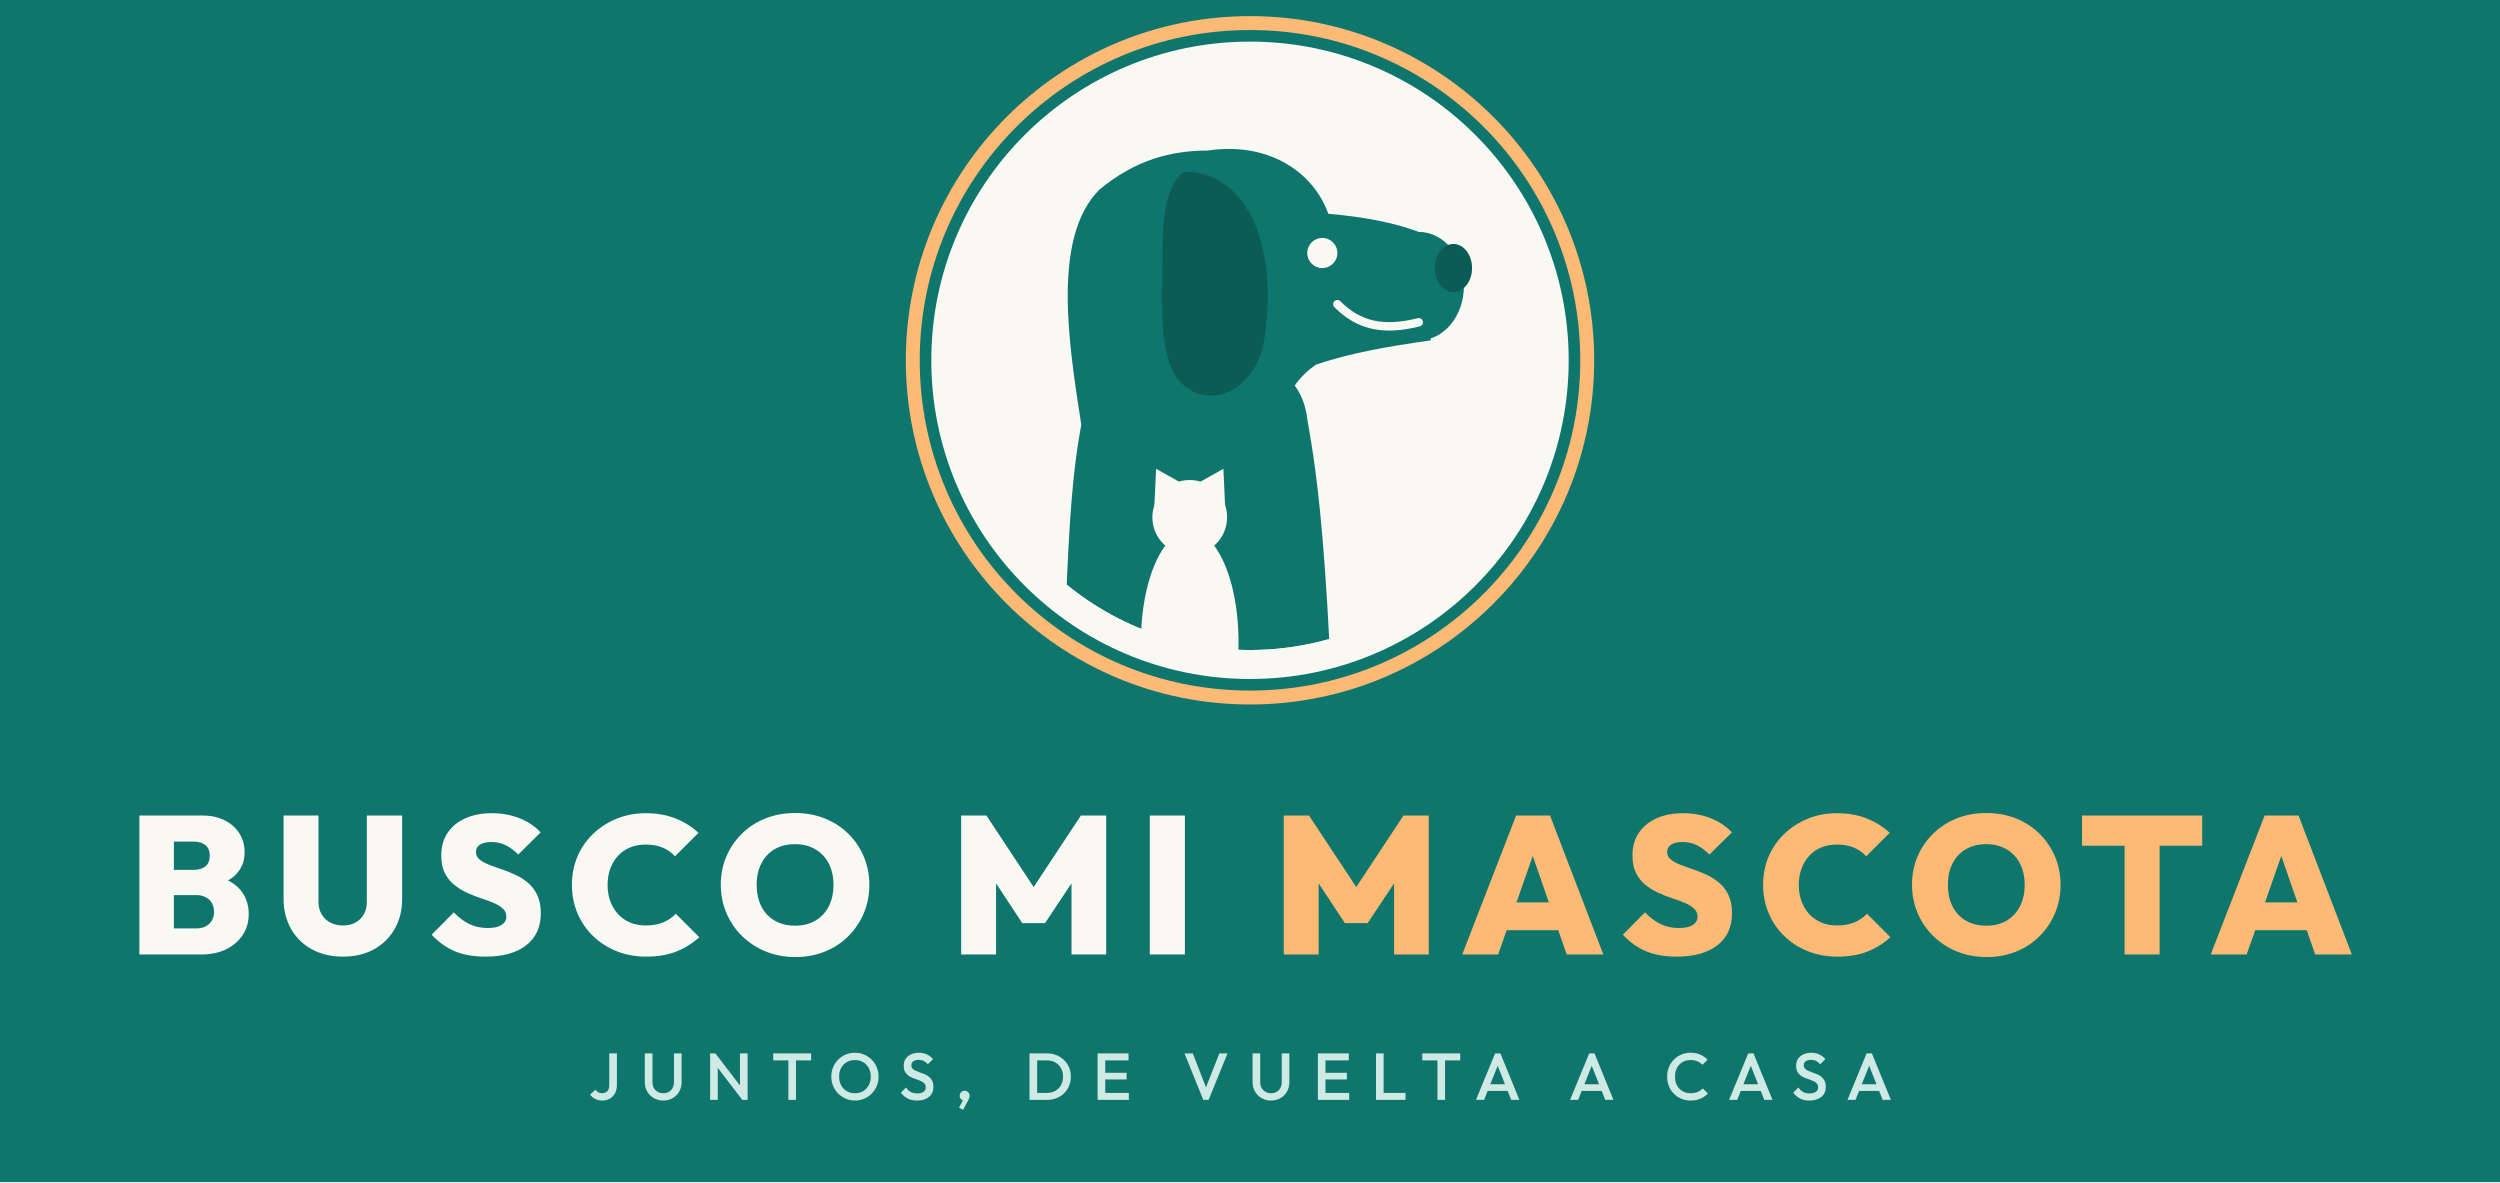
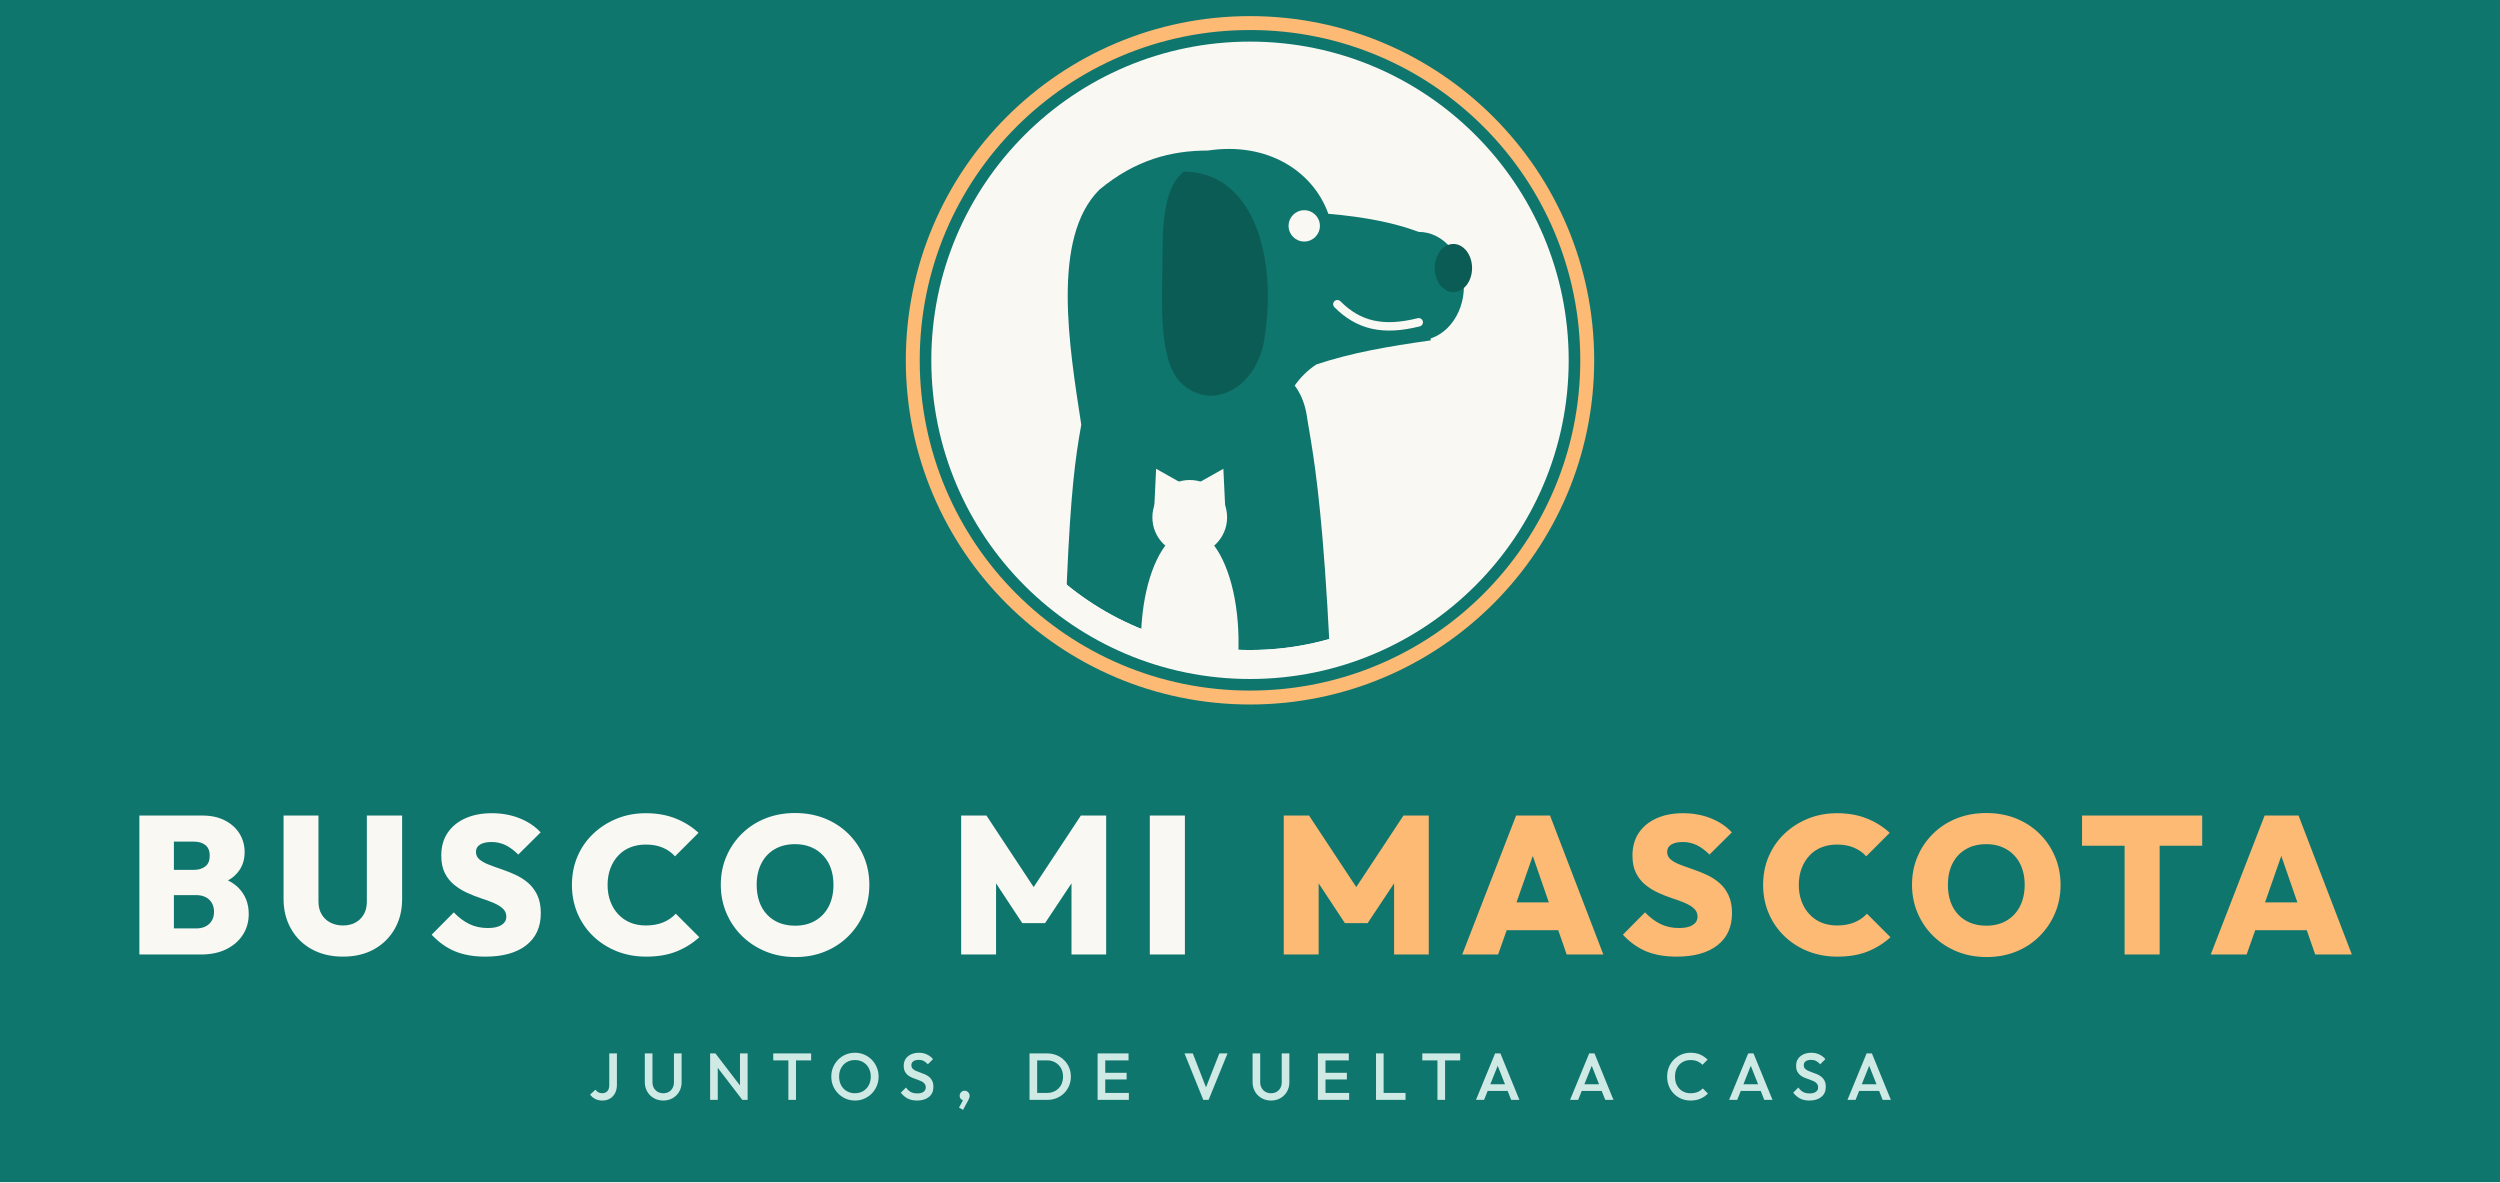
<svg xmlns="http://www.w3.org/2000/svg" viewBox="0 0 791 374" width="791" height="374" role="img" aria-label="Busco mi mascota. Juntos, de vuelta a casa">
  <rect width="791" height="374" fill="#0f766e" />
  <g transform="translate(285.5 4) scale(1.833333)">
    <defs>
      <mask id="k8" maskUnits="userSpaceOnUse" x="-20" y="-20" width="260" height="360">
        <rect x="-20" y="-20" width="260" height="360" fill="#fff" />
-         <circle cx="136" cy="67" r="5" fill="#000" />
+         <circle cx="130" cy="58" r="5.2" fill="#000" />
        <path d="M168 90 C156 93 148 91 141 84" fill="none" stroke="#000" stroke-width="2.8" stroke-linecap="round" />
        <g transform="translate(92 200) scale(.62) translate(-30 -100)">
          <g fill="#000">
            <circle cx="30" cy="27" r="20" />
            <path d="M11 22 L12 1 L28 10 Z" />
            <path d="M49 22 L48 1 L32 10 Z" />
            <path d="M17 42 C8 54 3 76 4 100 L56 100 C57 76 52 54 43 42 Z" />
          </g>
        </g>
      </mask>
      <clipPath id="k9">
        <circle cx="60" cy="60" r="50" />
      </clipPath>
    </defs>
    <circle cx="60" cy="60" r="55" fill="#faf8f3" />
    <circle cx="60" cy="60" r="58.2" fill="none" stroke="#fdba74" stroke-width="2.4" />
    <g clip-path="url(#k9)">
      <g transform="translate(60 68) scale(.52) translate(-112 -118)">
        <g mask="url(#k8)">
          <g fill="#0f766e">
            <path d="M56 124 C52 98 46 62 62 46 C74 36 86 33 98 33 C118 30 133 40 138 54 C150 55 160 57 168 60 L172 96 C158 98 146 100 134 104 C128 108 124 114 122 122 L100 134 Z" />
            <ellipse cx="168" cy="78" rx="15" ry="18" />
            <path d="M56 124 C52 146 50 170 48 330 L142 330 C140 168 134 140 131 122 C130 114 126 108 120 106 L100 96 Z" />
            <ellipse cx="179.5" cy="72" rx="6.2" ry="8" fill="#0c5c56" />
            <path fill="#0c5c56" d="M90 40 C112 40 121 66 117 94 C115 112 99 120 89 110 C81 102 83 80 83 66 C83 52 85 44 90 40 Z" />
          </g>
        </g>
      </g>
    </g>
  </g>
  <path fill="#faf8f3" d="M63.63 302L44.1 302L44.1 258.04L64.07 258.04Q68.16 258.04 71.17 259.59Q74.17 261.14 75.78 263.75Q77.4 266.35 77.4 269.64L77.4 269.64Q77.4 274.04 74.42 276.89L74.42 276.89Q73.43 277.88 72.13 278.56L72.13 278.56Q73.99 279.49 75.35 280.8L75.35 280.8Q78.7 284.14 78.7 289.17L78.7 289.17Q78.7 292.89 76.84 295.77Q74.98 298.65 71.6 300.33Q68.22 302 63.63 302L63.63 302M62.08 283.21L55.02 283.21L55.02 293.75L62.08 293.75Q64.69 293.75 66.21 292.3Q67.72 290.84 67.72 288.48L67.72 288.48Q67.72 286.93 67.04 285.73Q66.36 284.52 65.09 283.87Q63.82 283.21 62.08 283.21L62.08 283.21M61.4 266.29L55.02 266.29L55.02 275.22L61.4 275.22Q63.57 275.22 64.97 274.13Q66.36 273.05 66.36 270.75Q66.36 268.46 64.97 267.37Q63.57 266.29 61.4 266.29L61.4 266.29M108.51 302.68L108.51 302.68Q102.93 302.68 98.68 300.36Q94.43 298.03 92.08 293.88Q89.72 289.72 89.72 284.45L89.72 284.45L89.72 258.04L100.76 258.04L100.76 285.26Q100.76 287.62 101.78 289.32Q102.8 291.03 104.57 291.93Q106.34 292.82 108.51 292.82L108.51 292.82Q110.74 292.82 112.41 291.93Q114.09 291.03 115.08 289.35Q116.07 287.68 116.07 285.32L116.07 285.32L116.07 258.04L127.23 258.04L127.23 284.52Q127.23 289.79 124.88 293.91Q122.52 298.03 118.33 300.36Q114.15 302.68 108.51 302.68M153.57 302.68L153.57 302.68Q148.05 302.68 143.99 301.01Q139.93 299.33 136.58 295.74L136.58 295.74L143.58 288.67Q145.88 291.09 148.48 292.36Q151.09 293.63 154.37 293.63L154.37 293.63Q157.16 293.63 158.68 292.67Q160.2 291.71 160.2 290.03L160.2 290.03Q160.2 288.48 159.08 287.46Q157.97 286.44 156.14 285.66Q154.31 284.89 152.11 284.18Q149.91 283.46 147.71 282.44Q145.51 281.42 143.68 279.93Q141.85 278.44 140.73 276.21Q139.62 273.98 139.62 270.69L139.62 270.69Q139.62 266.47 141.63 263.5Q143.65 260.52 147.24 258.91Q150.84 257.3 155.61 257.3L155.61 257.3Q160.39 257.3 164.42 258.91Q168.45 260.52 171.05 263.37L171.05 263.37L163.98 270.38Q162 268.4 159.95 267.4Q157.91 266.41 155.49 266.41L155.49 266.41Q153.19 266.41 151.89 267.22Q150.59 268.02 150.59 269.51L150.59 269.51Q150.59 271 151.71 271.93Q152.82 272.86 154.65 273.57Q156.48 274.29 158.68 275.03Q160.88 275.77 163.05 276.77Q165.22 277.76 167.05 279.31Q168.88 280.86 170 283.21Q171.11 285.57 171.11 288.92L171.11 288.92Q171.11 295.49 166.49 299.09Q161.88 302.68 153.57 302.68M204.46 302.68L204.46 302.68Q199.43 302.68 195.16 300.98Q190.88 299.27 187.68 296.2Q184.49 293.13 182.72 288.98Q180.96 284.83 180.96 279.99L180.96 279.99Q180.96 275.09 182.72 270.97Q184.49 266.85 187.68 263.81Q190.88 260.77 195.12 259.03Q199.37 257.3 204.33 257.3L204.33 257.3Q209.54 257.3 213.69 258.94Q217.85 260.58 221.01 263.5L221.01 263.5L213.57 270.94Q212.02 269.2 209.72 268.21Q207.43 267.22 204.33 267.22L204.33 267.22Q201.66 267.22 199.46 268.09Q197.26 268.95 195.65 270.66Q194.04 272.36 193.14 274.72Q192.24 277.08 192.24 279.99L192.24 279.99Q192.24 282.9 193.14 285.26Q194.04 287.62 195.65 289.32Q197.26 291.03 199.46 291.93Q201.66 292.82 204.33 292.82L204.33 292.82Q207.43 292.82 209.79 291.86Q212.14 290.9 213.82 289.1L213.82 289.1L221.26 296.54Q218.03 299.46 213.97 301.07Q209.91 302.68 204.46 302.68M251.69 302.81L251.69 302.81Q246.6 302.81 242.32 301.07Q238.05 299.33 234.85 296.23Q231.66 293.13 229.86 288.95Q228.06 284.76 228.06 279.93L228.06 279.93Q228.06 275.09 229.83 270.97Q231.6 266.85 234.76 263.75Q237.92 260.65 242.2 258.94Q246.48 257.24 251.56 257.24L251.56 257.24Q256.64 257.24 260.92 258.94Q265.2 260.65 268.36 263.75Q271.53 266.85 273.29 271Q275.06 275.15 275.06 279.99L275.06 279.99Q275.06 284.83 273.29 288.98Q271.53 293.13 268.36 296.26Q265.2 299.4 260.95 301.1Q256.71 302.81 251.69 302.81M251.56 292.89L251.56 292.89Q255.28 292.89 258.01 291.27Q260.74 289.66 262.23 286.75Q263.71 283.83 263.71 279.93L263.71 279.93Q263.71 277.08 262.88 274.72Q262.04 272.36 260.43 270.66Q258.81 268.95 256.58 268.02Q254.35 267.09 251.56 267.09L251.56 267.09Q247.84 267.09 245.11 268.68Q242.39 270.26 240.9 273.17Q239.41 276.08 239.41 279.93L239.41 279.93Q239.41 282.9 240.25 285.29Q241.08 287.68 242.7 289.38Q244.31 291.09 246.54 291.99Q248.77 292.89 251.56 292.89M315.15 302L304.11 302L304.11 258.04L312.11 258.04L327.05 280.67L341.99 258.04L349.99 258.04L349.99 302L339.02 302L339.02 279.49L330.65 292.08L323.45 292.08L315.15 279.49L315.15 302M374.9 302L363.8 302L363.8 258.04L374.9 258.04L374.9 302" />
  <path fill="#fdba74" d="M417.22 302L406.18 302L406.18 258.04L414.18 258.04L429.12 280.67L444.06 258.04L452.06 258.04L452.06 302L441.09 302L441.09 279.49L432.72 292.08L425.53 292.08L417.22 279.49L417.22 302M474 302L462.65 302L479.7 258.04L490.43 258.04L507.29 302L495.7 302L493.03 294.31L476.72 294.31L474 302M479.82 285.51L490.05 285.51L484.97 270.81L479.82 285.51M530.46 302.68L530.46 302.68Q524.95 302.68 520.88 301.01Q516.82 299.33 513.48 295.74L513.48 295.74L520.48 288.67Q522.78 291.09 525.38 292.36Q527.98 293.63 531.27 293.63L531.27 293.63Q534.06 293.63 535.58 292.67Q537.1 291.71 537.1 290.03L537.1 290.03Q537.1 288.48 535.98 287.46Q534.87 286.44 533.04 285.66Q531.21 284.89 529.01 284.18Q526.81 283.46 524.6 282.44Q522.4 281.42 520.57 279.93Q518.75 278.44 517.63 276.21Q516.51 273.98 516.51 270.69L516.51 270.69Q516.51 266.47 518.53 263.5Q520.54 260.52 524.14 258.91Q527.74 257.3 532.51 257.3L532.51 257.3Q537.28 257.3 541.31 258.91Q545.34 260.52 547.95 263.37L547.95 263.37L540.88 270.38Q538.9 268.4 536.85 267.4Q534.8 266.41 532.39 266.41L532.39 266.41Q530.09 266.41 528.79 267.22Q527.49 268.02 527.49 269.51L527.49 269.51Q527.49 271 528.6 271.93Q529.72 272.86 531.55 273.57Q533.38 274.29 535.58 275.03Q537.78 275.77 539.95 276.77Q542.12 277.76 543.95 279.31Q545.78 280.86 546.89 283.21Q548.01 285.57 548.01 288.92L548.01 288.92Q548.01 295.49 543.39 299.09Q538.77 302.68 530.46 302.68M581.35 302.68L581.35 302.68Q576.33 302.68 572.05 300.98Q567.77 299.27 564.58 296.2Q561.39 293.13 559.62 288.98Q557.85 284.83 557.85 279.99L557.85 279.99Q557.85 275.09 559.62 270.97Q561.39 266.85 564.58 263.81Q567.77 260.77 572.02 259.03Q576.27 257.3 581.23 257.3L581.23 257.3Q586.44 257.3 590.59 258.94Q594.74 260.58 597.91 263.5L597.91 263.5L590.47 270.94Q588.92 269.2 586.62 268.21Q584.33 267.22 581.23 267.22L581.23 267.22Q578.56 267.22 576.36 268.09Q574.16 268.95 572.55 270.66Q570.94 272.36 570.04 274.72Q569.14 277.08 569.14 279.99L569.14 279.99Q569.14 282.9 570.04 285.26Q570.94 287.62 572.55 289.32Q574.16 291.03 576.36 291.93Q578.56 292.82 581.23 292.82L581.23 292.82Q584.33 292.82 586.68 291.86Q589.04 290.9 590.71 289.1L590.71 289.1L598.15 296.54Q594.93 299.46 590.87 301.07Q586.81 302.68 581.35 302.68M628.58 302.81L628.58 302.81Q623.5 302.81 619.22 301.07Q614.94 299.33 611.75 296.23Q608.56 293.13 606.76 288.95Q604.96 284.76 604.96 279.93L604.96 279.93Q604.96 275.09 606.73 270.97Q608.49 266.85 611.66 263.75Q614.82 260.65 619.1 258.94Q623.37 257.24 628.46 257.24L628.46 257.24Q633.54 257.24 637.82 258.94Q642.1 260.65 645.26 263.75Q648.42 266.85 650.19 271Q651.96 275.15 651.96 279.99L651.96 279.99Q651.96 284.83 650.19 288.98Q648.42 293.13 645.26 296.26Q642.1 299.4 637.85 301.1Q633.6 302.81 628.58 302.81M628.46 292.89L628.46 292.89Q632.18 292.89 634.91 291.27Q637.63 289.66 639.12 286.75Q640.61 283.83 640.61 279.93L640.61 279.93Q640.61 277.08 639.77 274.72Q638.94 272.36 637.32 270.66Q635.71 268.95 633.48 268.02Q631.25 267.09 628.46 267.09L628.46 267.09Q624.74 267.09 622.01 268.68Q619.28 270.26 617.79 273.17Q616.31 276.08 616.31 279.93L616.31 279.93Q616.31 282.9 617.14 285.29Q617.98 287.68 619.59 289.38Q621.2 291.09 623.44 291.99Q625.67 292.89 628.46 292.89M683.31 302L672.22 302L672.22 267.59L658.76 267.59L658.76 258.04L696.77 258.04L696.77 267.59L683.31 267.59L683.31 302M710.83 302L699.48 302L716.53 258.04L727.26 258.04L744.12 302L732.53 302L729.86 294.31L713.56 294.31L710.83 302M716.66 285.51L726.89 285.51L721.8 270.81L716.66 285.51" />
  <path fill="#cfe9e5" d="M190.59 348.21L190.59 348.21Q189.31 348.21 188.31 347.7Q187.31 347.18 186.71 346.32L186.71 346.32L188.41 344.77Q188.76 345.31 189.31 345.61Q189.86 345.9 190.51 345.9L190.51 345.9Q191.22 345.9 191.72 345.61Q192.23 345.31 192.5 344.77Q192.77 344.22 192.77 343.46L192.77 343.46L192.77 333.3L195.19 333.3L195.19 343.27Q195.19 344.75 194.61 345.86Q194.03 346.97 193.01 347.59Q191.98 348.21 190.59 348.21M209.86 348.21L209.86 348.21Q208.2 348.21 206.88 347.45Q205.56 346.7 204.79 345.39Q204.02 344.07 204.02 342.41L204.02 342.41L204.02 333.3L206.44 333.3L206.44 342.39Q206.44 343.46 206.89 344.25Q207.34 345.04 208.12 345.47Q208.9 345.9 209.86 345.9L209.86 345.9Q210.85 345.9 211.61 345.47Q212.36 345.04 212.8 344.25Q213.24 343.46 213.24 342.41L213.24 342.41L213.24 333.3L215.66 333.3L215.66 342.44Q215.66 344.09 214.9 345.4Q214.15 346.7 212.84 347.45Q211.54 348.21 209.86 348.21M227.1 348L224.68 348L224.68 333.3L226.36 333.3L234.13 343.44L234.13 333.3L236.55 333.3L236.55 348L234.87 348L227.1 337.86L227.1 348M251.85 348L249.44 348L249.44 335.5L244.65 335.5L244.65 333.3L256.64 333.3L256.64 335.5L251.85 335.5L251.85 348M270.53 348.21L270.53 348.21Q268.96 348.21 267.59 347.62Q266.23 347.03 265.2 345.99Q264.17 344.95 263.59 343.58Q263.02 342.2 263.02 340.63L263.02 340.63Q263.02 339.05 263.59 337.69Q264.17 336.32 265.19 335.28Q266.21 334.25 267.56 333.67Q268.92 333.09 270.49 333.09L270.49 333.09Q272.07 333.09 273.42 333.67Q274.78 334.25 275.81 335.28Q276.83 336.32 277.41 337.7Q277.99 339.07 277.99 340.65L277.99 340.65Q277.99 342.23 277.41 343.6Q276.83 344.98 275.82 346Q274.8 347.03 273.44 347.62Q272.09 348.21 270.53 348.21M270.49 345.9L270.49 345.9Q271.98 345.9 273.11 345.23Q274.23 344.56 274.87 343.37Q275.51 342.18 275.51 340.63L275.51 340.63Q275.51 339.47 275.14 338.52Q274.78 337.56 274.1 336.86Q273.43 336.16 272.52 335.78Q271.61 335.4 270.49 335.4L270.49 335.4Q269.02 335.4 267.9 336.06Q266.78 336.72 266.14 337.9Q265.49 339.07 265.49 340.63L265.49 340.63Q265.49 341.78 265.86 342.76Q266.23 343.74 266.89 344.43Q267.55 345.12 268.48 345.51Q269.4 345.9 270.49 345.9M290.16 348.21L290.16 348.21Q288.42 348.21 287.2 347.58Q285.98 346.95 285.02 345.73L285.02 345.73L286.66 344.09Q287.27 344.98 288.11 345.47Q288.95 345.96 290.25 345.96L290.25 345.96Q291.47 345.96 292.19 345.46Q292.91 344.95 292.91 344.07L292.91 344.07Q292.91 343.34 292.54 342.88Q292.16 342.41 291.54 342.11Q290.92 341.81 290.17 341.56Q289.43 341.32 288.68 341.02Q287.94 340.71 287.32 340.25Q286.7 339.79 286.32 339.05Q285.94 338.32 285.94 337.19L285.94 337.19Q285.94 335.88 286.58 334.97Q287.22 334.06 288.32 333.57Q289.41 333.09 290.75 333.09L290.75 333.09Q292.2 333.09 293.35 333.66Q294.49 334.22 295.2 335.11L295.2 335.11L293.57 336.74Q292.94 336.03 292.25 335.68Q291.57 335.34 290.69 335.34L290.69 335.34Q289.6 335.34 288.98 335.78Q288.36 336.22 288.36 337.02L288.36 337.02Q288.36 337.69 288.74 338.1Q289.11 338.51 289.73 338.79Q290.35 339.07 291.1 339.33Q291.84 339.58 292.59 339.89Q293.33 340.21 293.95 340.7Q294.57 341.2 294.95 341.97Q295.33 342.75 295.33 343.93L295.33 343.93Q295.33 345.9 293.93 347.06Q292.54 348.21 290.16 348.21M304.71 351.15L303.43 350.46L304.67 348.13Q304.33 348.04 304.06 347.75L304.06 347.75Q303.64 347.35 303.64 346.72L303.64 346.72Q303.64 346.05 304.09 345.57Q304.54 345.1 305.21 345.1L305.21 345.1Q305.84 345.1 306.32 345.57Q306.79 346.05 306.79 346.72L306.79 346.72Q306.79 346.99 306.67 347.36Q306.56 347.73 306.26 348.29L306.26 348.29L304.71 351.15M331.37 348L325.74 348L325.74 333.3L331.33 333.3Q332.92 333.3 334.29 333.86Q335.65 334.41 336.67 335.41Q337.69 336.41 338.26 337.74Q338.82 339.07 338.82 340.65L338.82 340.65Q338.82 342.2 338.26 343.55Q337.69 344.89 336.68 345.89Q335.67 346.89 334.31 347.44Q332.94 348 331.37 348L331.37 348M331.26 335.5L328.16 335.5L328.16 345.8L331.26 345.8Q332.78 345.8 333.92 345.14Q335.06 344.49 335.71 343.33Q336.35 342.16 336.35 340.63L336.35 340.63Q336.35 339.12 335.69 337.96Q335.04 336.81 333.9 336.16Q332.75 335.5 331.26 335.5L331.26 335.5M357.17 348L347.28 348L347.28 333.3L357.07 333.3L357.07 335.5L349.7 335.5L349.7 339.43L356.46 339.43L356.46 341.55L349.7 341.55L349.7 345.8L357.17 345.8L357.17 348M382.4 348L380.72 348L374.78 333.3L377.4 333.3L381.58 344.03L385.8 333.3L388.39 333.3L382.4 348M402.16 348.21L402.16 348.21Q400.5 348.21 399.17 347.45Q397.85 346.7 397.09 345.39Q396.32 344.07 396.32 342.41L396.32 342.41L396.32 333.3L398.73 333.3L398.73 342.39Q398.73 343.46 399.19 344.25Q399.64 345.04 400.41 345.47Q401.19 345.9 402.16 345.9L402.16 345.9Q403.14 345.9 403.9 345.47Q404.66 345.04 405.1 344.25Q405.54 343.46 405.54 342.41L405.54 342.41L405.54 333.3L407.95 333.3L407.95 342.44Q407.95 344.09 407.2 345.4Q406.44 346.7 405.14 347.45Q403.84 348.21 402.16 348.21M426.87 348L416.98 348L416.98 333.3L426.76 333.3L426.76 335.5L419.39 335.5L419.39 339.43L426.15 339.43L426.15 341.55L419.39 341.55L419.39 345.8L426.87 345.8L426.87 348M444.71 348L435.37 348L435.37 333.3L437.78 333.3L437.78 345.8L444.71 345.8L444.71 348M457.22 348L454.81 348L454.81 335.5L450.02 335.5L450.02 333.3L462.01 333.3L462.01 335.5L457.22 335.5L457.22 348M469.56 348L467 348L473.05 333.3L474.73 333.3L480.74 348L478.13 348L477.02 345.17L470.7 345.17L469.56 348M471.54 343.06L476.18 343.06L473.87 337.21L471.54 343.06M499.33 348L496.77 348L502.82 333.3L504.5 333.3L510.5 348L507.9 348L506.78 345.17L500.46 345.17L499.33 348M501.3 343.06L505.94 343.06L503.63 337.21L501.3 343.06M534.89 348.21L534.89 348.21Q533.3 348.21 531.94 347.63Q530.59 347.06 529.58 346.02Q528.57 344.98 528.02 343.6Q527.48 342.23 527.48 340.65L527.48 340.65Q527.48 339.07 528.02 337.7Q528.57 336.32 529.58 335.3Q530.59 334.27 531.94 333.68Q533.3 333.09 534.89 333.09L534.89 333.09Q536.68 333.09 537.98 333.68Q539.28 334.27 540.29 335.27L540.29 335.27L538.65 336.91Q538 336.2 537.07 335.8Q536.13 335.4 534.89 335.4L534.89 335.4Q533.8 335.4 532.9 335.78Q531.99 336.16 531.33 336.86Q530.67 337.56 530.31 338.53Q529.96 339.5 529.96 340.65L529.96 340.65Q529.96 341.81 530.31 342.77Q530.67 343.74 531.33 344.44Q531.99 345.14 532.9 345.52Q533.8 345.9 534.89 345.9L534.89 345.9Q536.24 345.9 537.17 345.49Q538.1 345.08 538.76 344.37L538.76 344.37L540.39 346Q539.39 347.03 538.02 347.62Q536.66 348.21 534.89 348.21M549.65 348L547.09 348L553.13 333.3L554.81 333.3L560.82 348L558.22 348L557.1 345.17L550.78 345.17L549.65 348M551.62 343.06L556.26 343.06L553.95 337.21L551.62 343.06M572.51 348.21L572.51 348.21Q570.77 348.21 569.55 347.58Q568.33 346.95 567.37 345.73L567.37 345.73L569 344.09Q569.61 344.98 570.45 345.47Q571.29 345.96 572.6 345.96L572.6 345.96Q573.81 345.96 574.54 345.46Q575.26 344.95 575.26 344.07L575.26 344.07Q575.26 343.34 574.88 342.88Q574.51 342.41 573.89 342.11Q573.27 341.81 572.52 341.56Q571.78 341.32 571.03 341.02Q570.29 340.71 569.67 340.25Q569.05 339.79 568.67 339.05Q568.29 338.32 568.29 337.19L568.29 337.19Q568.29 335.88 568.93 334.97Q569.57 334.06 570.66 333.57Q571.76 333.09 573.1 333.09L573.1 333.09Q574.55 333.09 575.69 333.66Q576.84 334.22 577.55 335.11L577.55 335.11L575.91 336.74Q575.28 336.03 574.6 335.68Q573.92 335.34 573.04 335.34L573.04 335.34Q571.94 335.34 571.33 335.78Q570.71 336.22 570.71 337.02L570.71 337.02Q570.71 337.69 571.08 338.1Q571.46 338.51 572.08 338.79Q572.7 339.07 573.45 339.33Q574.19 339.58 574.94 339.89Q575.68 340.21 576.3 340.7Q576.92 341.2 577.3 341.97Q577.68 342.75 577.68 343.93L577.68 343.93Q577.68 345.9 576.28 347.06Q574.88 348.21 572.51 348.21M587.1 348L584.54 348L590.59 333.3L592.27 333.3L598.27 348L595.67 348L594.56 345.17L588.23 345.17L587.1 348M589.07 343.06L593.72 343.06L591.41 337.21L589.07 343.06" />
</svg>
